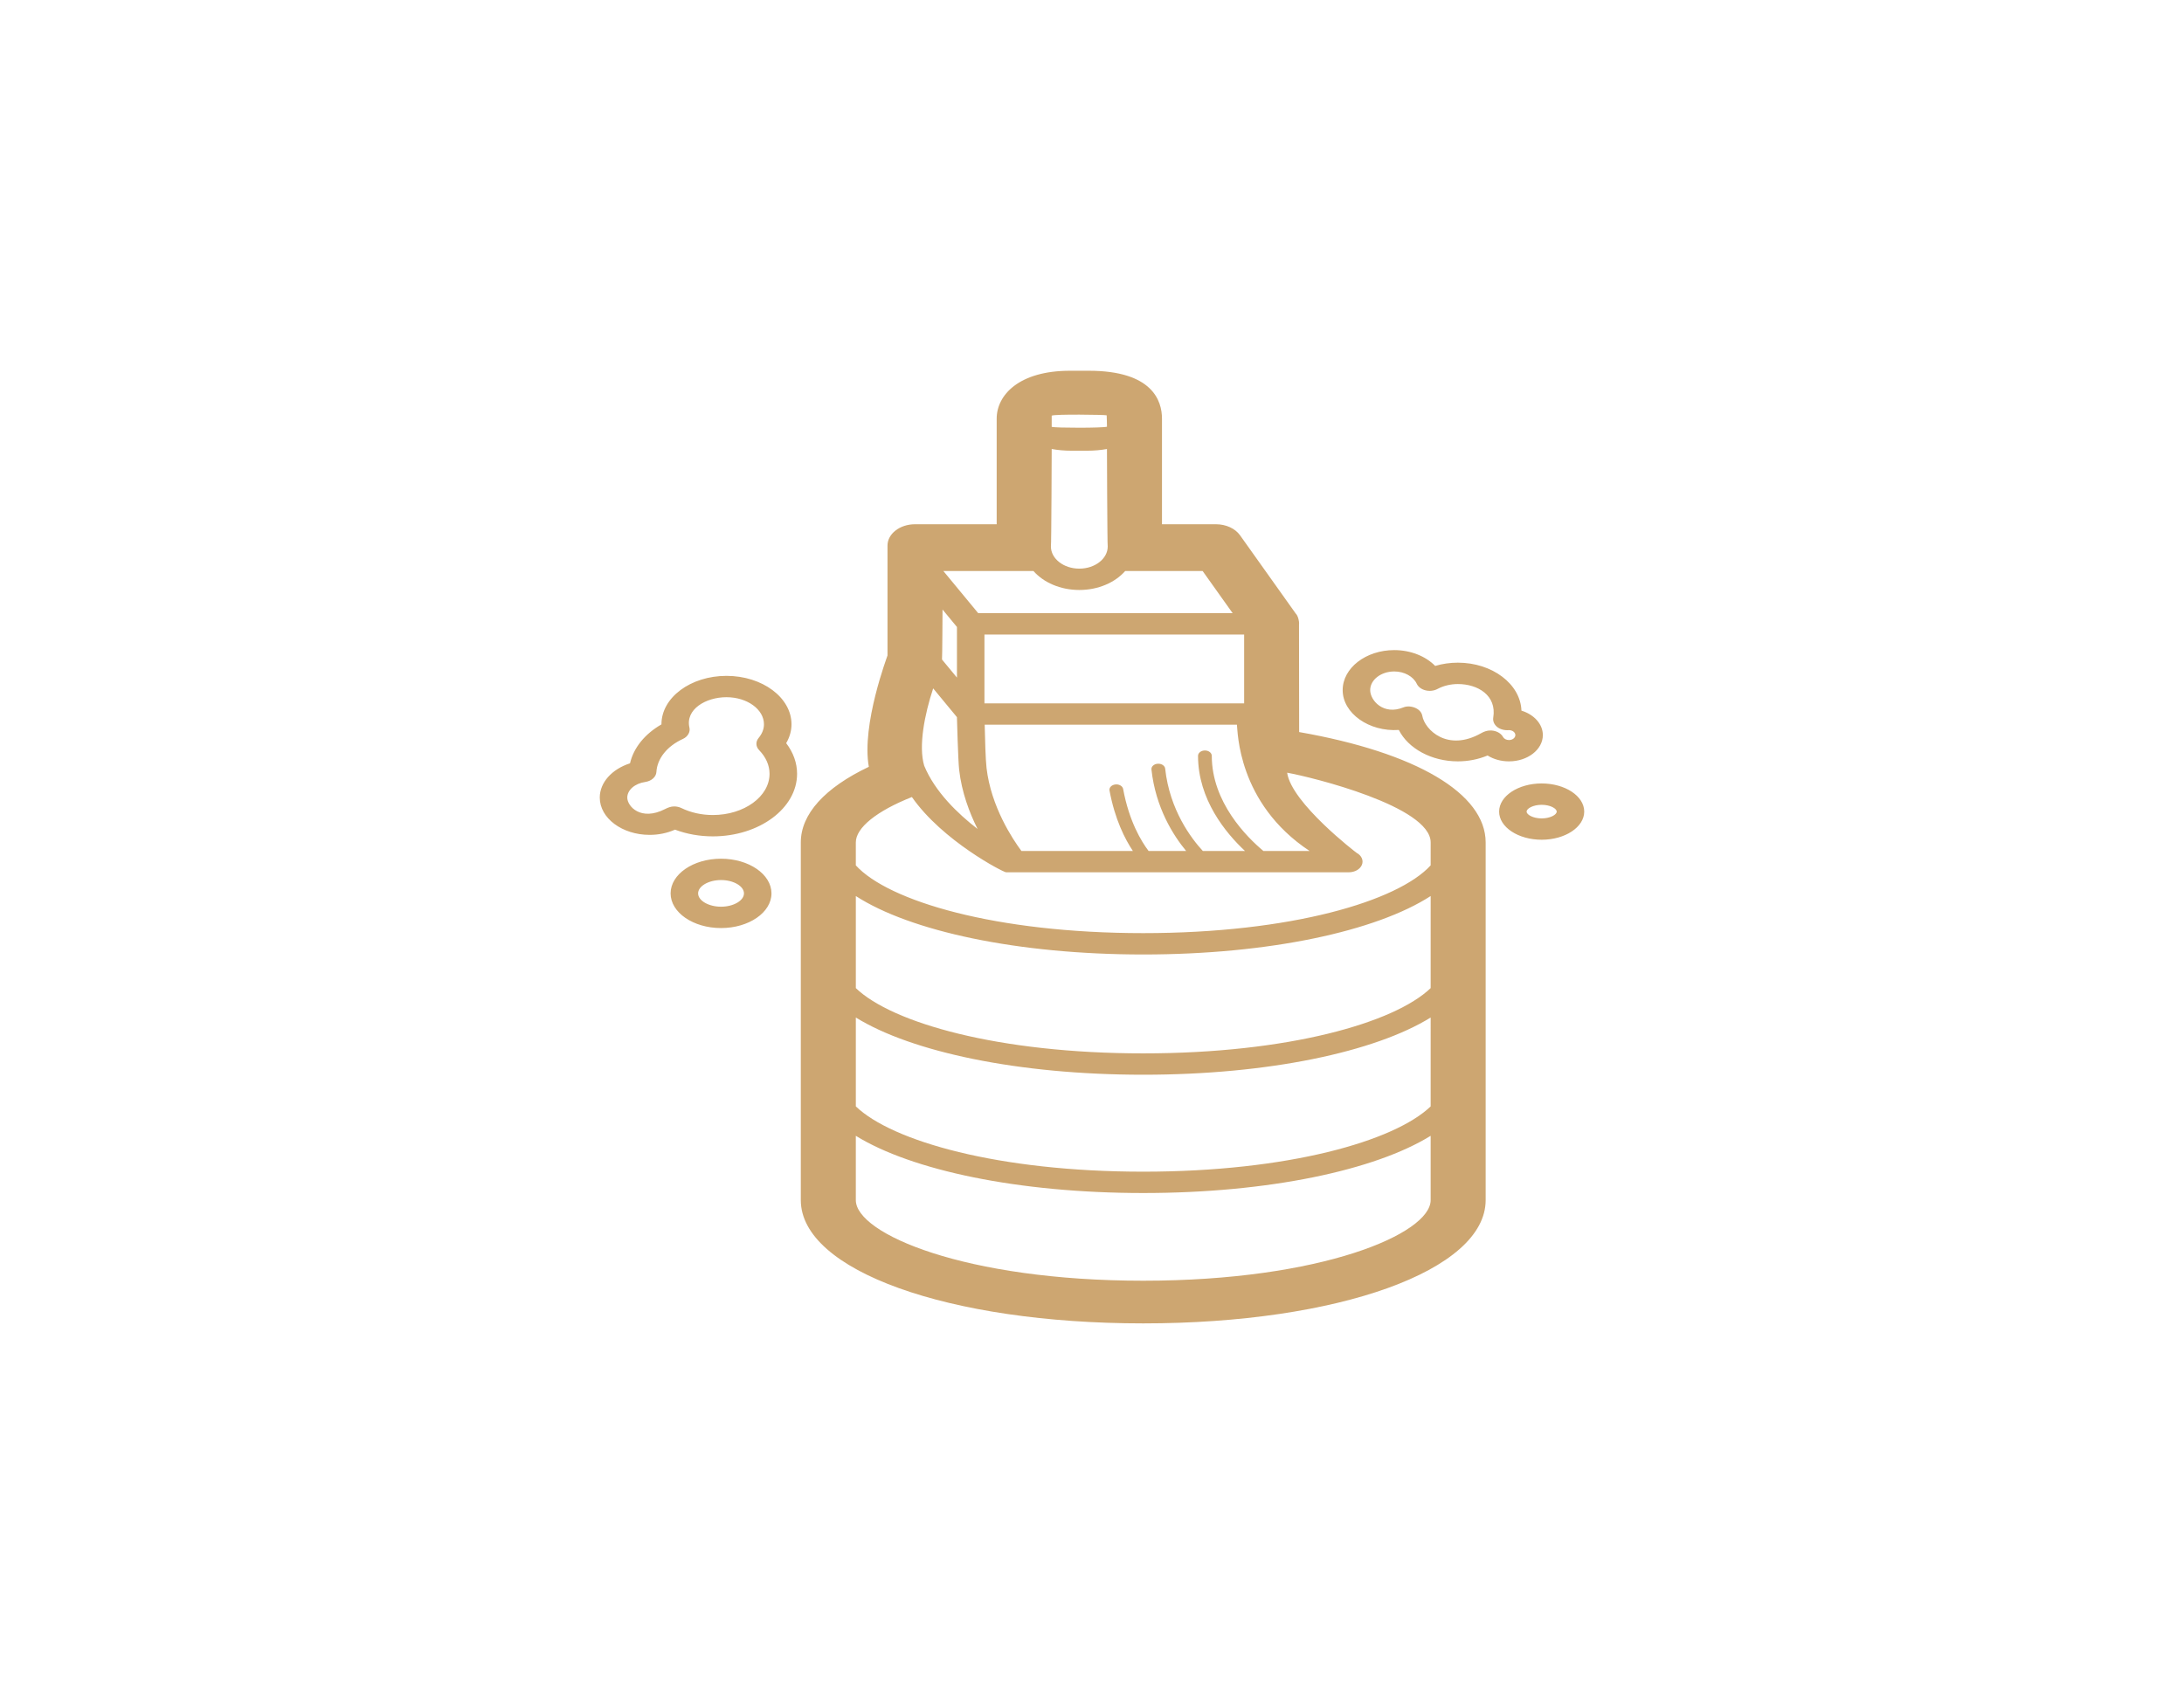
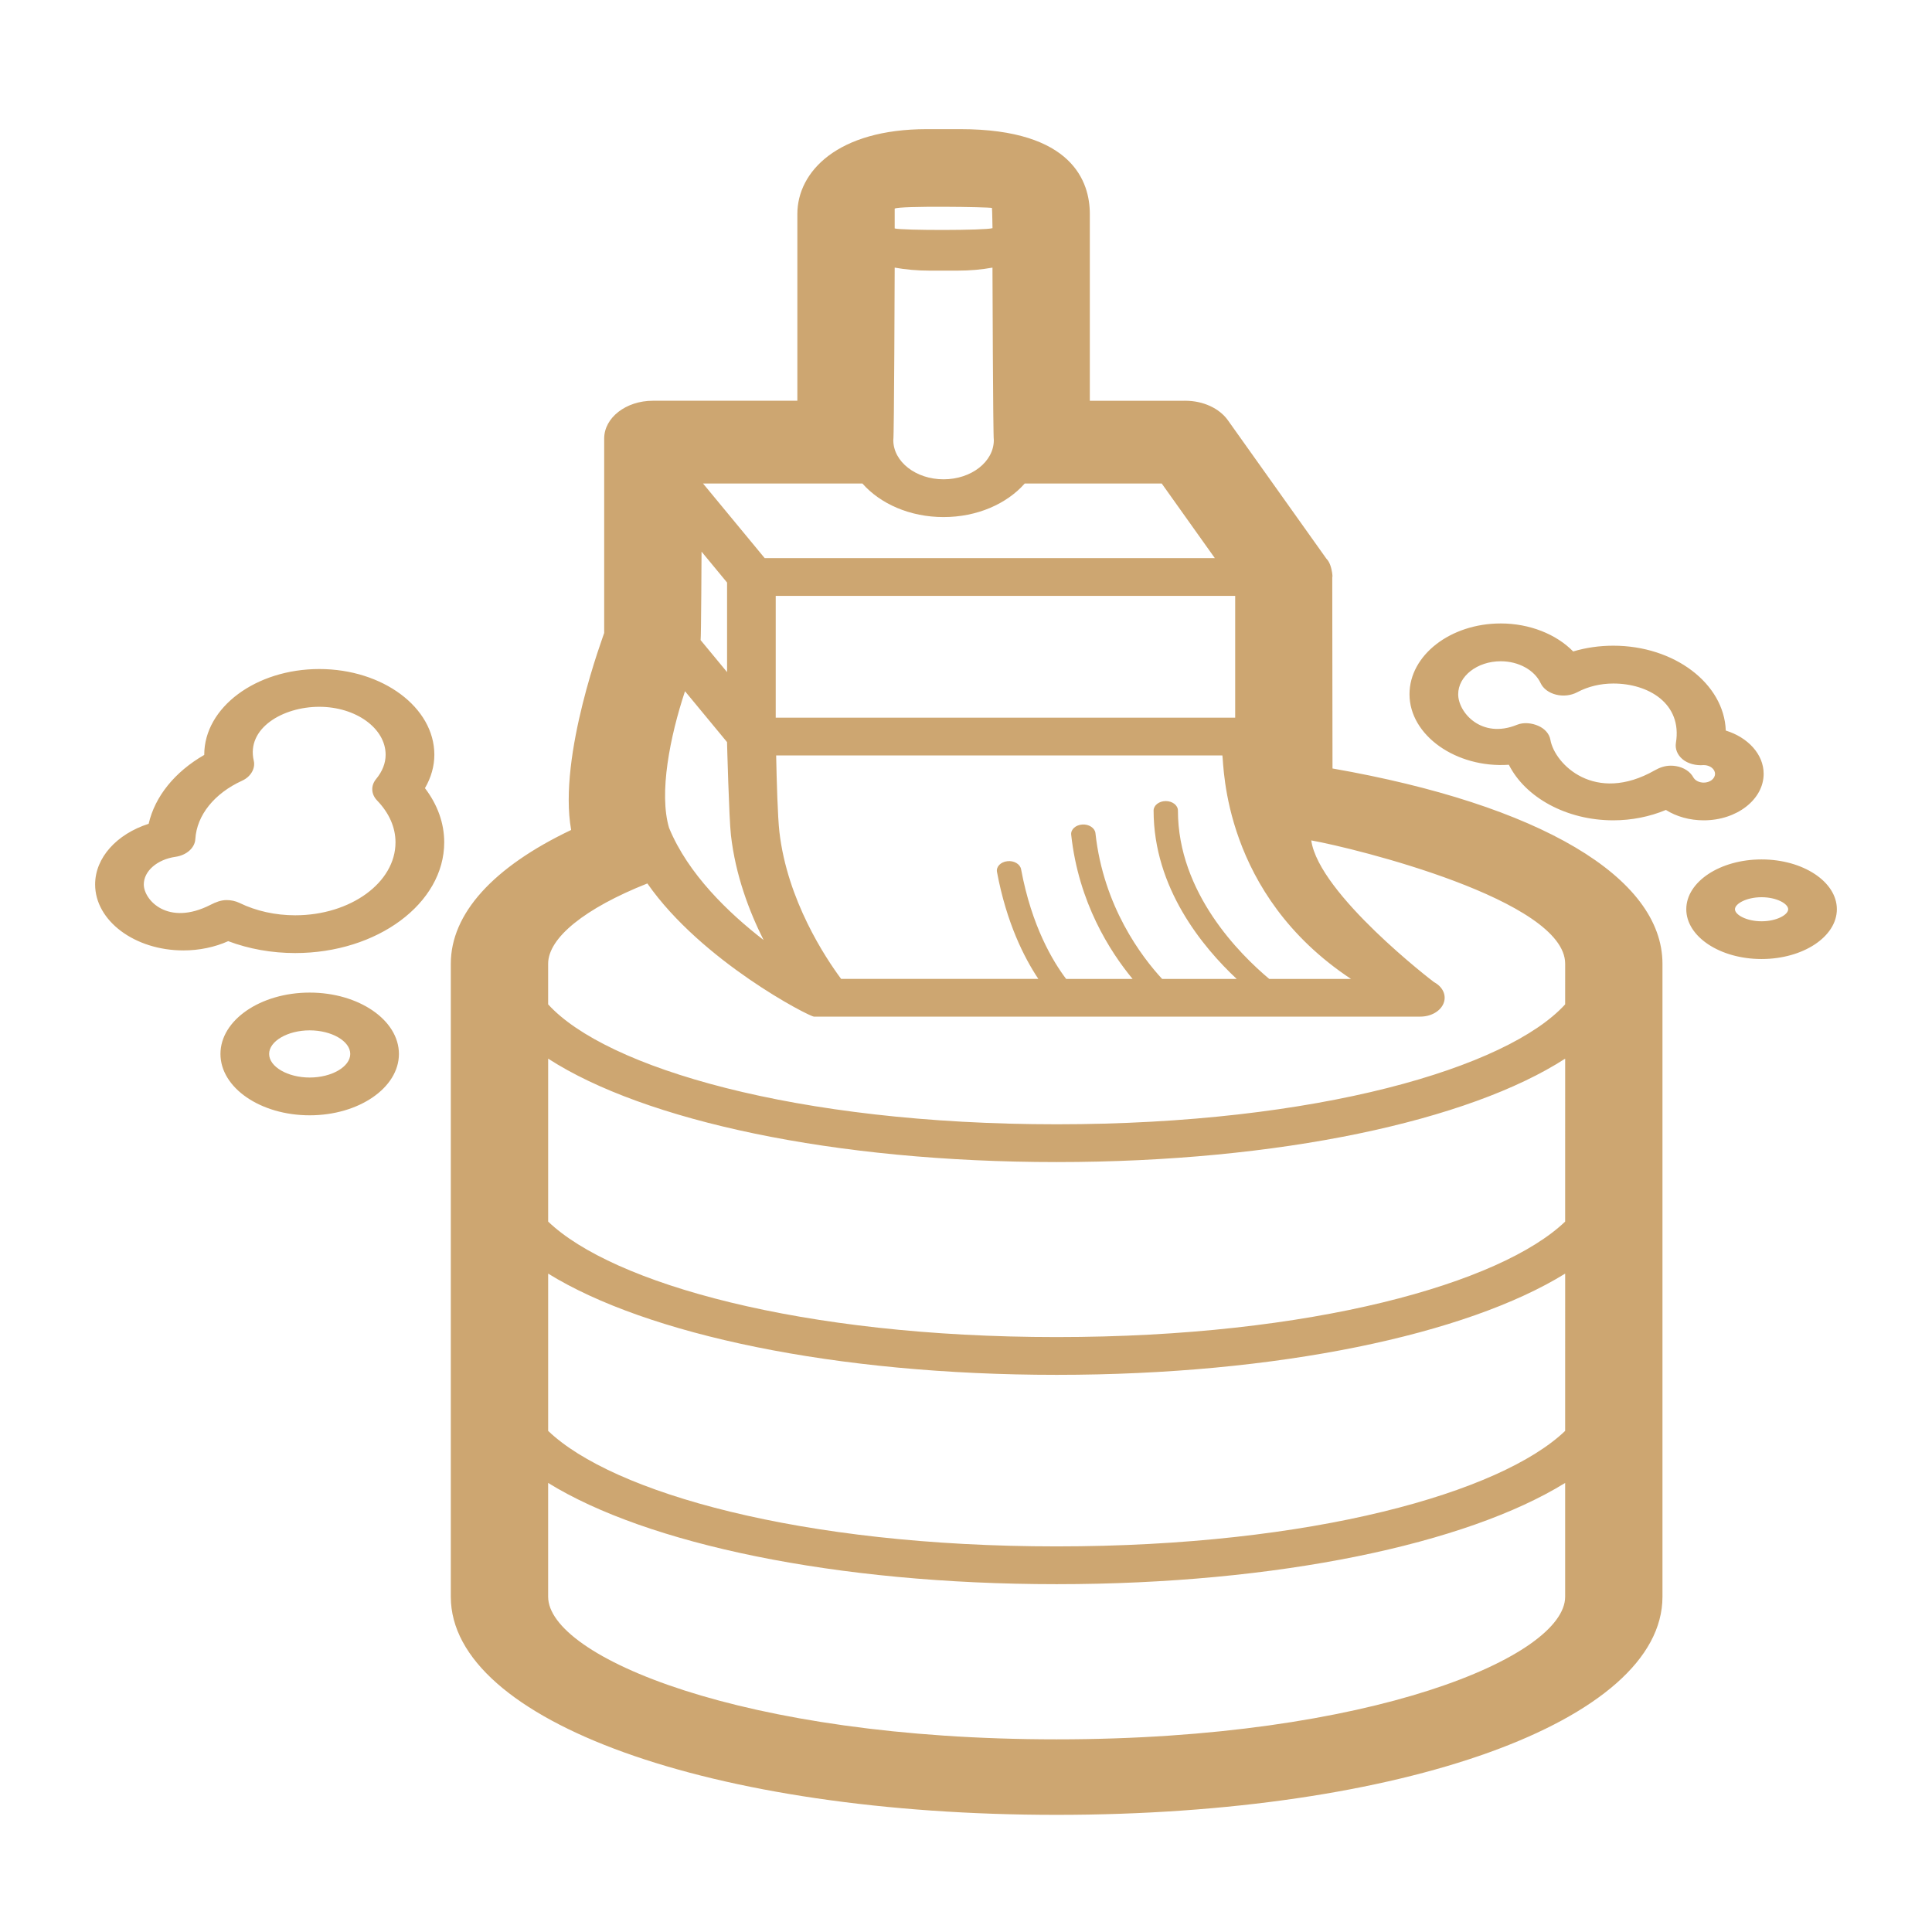
- <svg xmlns="http://www.w3.org/2000/svg" width="220" height="171" viewBox="0 0 220 171" fill="none">
+ <svg xmlns="http://www.w3.org/2000/svg" width="300px" height="300px" viewBox="55 30 110 110" fill="none">
  <path d="M72.632 86.514C69.831 86.514 67.552 88.081 67.552 90.007C67.552 91.934 69.83 93.501 72.632 93.501C75.432 93.501 77.713 91.933 77.713 90.007C77.712 88.081 75.433 86.514 72.632 86.514ZM72.632 91.35C71.38 91.35 70.323 90.736 70.323 90.007C70.323 89.278 71.38 88.664 72.632 88.664C73.884 88.664 74.942 89.278 74.942 90.007C74.942 90.736 73.885 91.35 72.632 91.35ZM155.296 78.932C152.933 78.932 151.01 80.204 151.01 81.768C151.01 83.332 152.933 84.603 155.296 84.603C157.659 84.603 159.583 83.331 159.583 81.768C159.584 80.205 157.66 78.932 155.296 78.932ZM155.296 82.454C154.442 82.454 153.781 82.085 153.781 81.769C153.781 81.451 154.444 81.084 155.296 81.084C156.15 81.084 156.811 81.452 156.811 81.769C156.813 82.085 156.15 82.454 155.296 82.454ZM79.73 72.971C79.73 70.28 76.791 68.092 73.179 68.092C69.567 68.092 66.629 70.28 66.629 72.971V72.982C64.947 73.949 63.821 75.348 63.464 76.903C61.65 77.484 60.416 78.831 60.416 80.356C60.416 82.427 62.672 84.113 65.442 84.113C66.344 84.113 67.223 83.93 67.993 83.586C69.175 84.031 70.476 84.263 71.805 84.263C76.484 84.263 80.292 81.435 80.292 77.958C80.292 76.871 79.915 75.818 79.195 74.874C79.547 74.269 79.73 73.622 79.73 72.971ZM71.807 82.113C70.68 82.113 69.584 81.87 68.64 81.411C68.414 81.301 68.159 81.247 67.904 81.247C67.576 81.247 67.279 81.367 66.991 81.514C64.559 82.757 63.187 81.243 63.187 80.356C63.187 79.597 63.946 78.934 64.991 78.784C65.624 78.692 66.092 78.275 66.121 77.777C66.204 76.416 67.2 75.171 68.79 74.447C69.28 74.224 69.551 73.748 69.449 73.314C69.018 71.47 71.094 70.242 73.177 70.242C75.26 70.242 76.956 71.466 76.956 72.971C76.956 73.452 76.773 73.918 76.413 74.356C76.102 74.733 76.126 75.221 76.473 75.579C77.157 76.288 77.518 77.109 77.518 77.958C77.522 80.249 74.957 82.113 71.807 82.113ZM130.867 73.753C130.867 73.753 130.852 62.715 130.854 62.75C130.882 63.219 130.908 62.181 130.522 61.813L124.912 53.929C124.424 53.243 123.496 52.817 122.486 52.817L117.05 52.818V42.182C117.05 40.379 116.092 37.353 109.677 37.353H107.772C102.677 37.353 100.398 39.779 100.398 42.182V52.817H92.171C90.642 52.817 89.4 53.78 89.4 54.967V66.038C89.4 66.088 86.756 73.01 87.519 77.255C83.081 79.366 80.667 82.019 80.667 84.873V120.912C80.667 127.991 95.496 133.33 115.159 133.33C134.823 133.33 149.654 127.991 149.654 120.912V84.875C149.654 79.941 142.646 75.817 130.868 73.754L130.867 73.753ZM125.411 85.735H121.165C120.012 84.486 117.825 81.622 117.37 77.435C117.338 77.14 116.996 76.918 116.621 76.945C116.241 76.97 115.957 77.229 115.989 77.525C116.408 81.387 118.193 84.173 119.484 85.735H115.701C114.957 84.754 113.739 82.743 113.136 79.489C113.081 79.196 112.729 78.987 112.352 79.034C111.973 79.076 111.71 79.348 111.764 79.642C112.305 82.547 113.317 84.535 114.118 85.733L102.89 85.734C102.008 84.546 99.825 81.269 99.376 77.366C99.278 76.507 99.22 74.439 99.191 73.012H124.598C124.689 73.615 124.631 80.909 131.919 85.735H127.264C125.595 84.337 122.066 80.83 122.066 76.148C122.066 75.851 121.755 75.61 121.374 75.61C120.991 75.61 120.681 75.852 120.681 76.148C120.681 80.554 123.475 83.923 125.411 85.735ZM125.326 63.926V70.861H99.166V63.926H125.326ZM105.94 41.876C106.231 41.709 111.307 41.781 111.478 41.841C111.491 41.901 111.509 42.99 111.509 42.99C111.106 43.126 106.337 43.123 105.94 43.006L105.94 41.876ZM105.94 45.237C106.546 45.346 107.214 45.409 107.938 45.409H109.509C110.233 45.409 110.901 45.347 111.507 45.237C111.507 45.237 111.538 54.901 111.584 55.058C111.584 56.289 110.301 57.29 108.722 57.29C107.144 57.29 105.861 56.288 105.861 55.058C105.91 54.902 105.94 45.237 105.94 45.237ZM108.724 59.44C110.647 59.44 112.331 58.678 113.344 57.529H121.144L124.167 61.776L98.538 61.777L95.028 57.529H104.102C105.115 58.679 106.8 59.44 108.724 59.44ZM94.943 61.408L96.396 63.167V68.267L94.89 66.445C94.921 66.313 94.943 61.408 94.943 61.408ZM94.001 69.355L96.394 72.251C96.394 72.251 96.507 76.599 96.617 77.556C96.876 79.823 97.65 81.877 98.474 83.519C96.471 81.97 94.177 79.762 93.1 77.151C93.1 77.15 93.097 77.15 93.097 77.147C92.503 75.163 93.146 71.936 94.001 69.355ZM144.113 120.912C144.113 124.303 133.099 129.031 115.16 129.031C97.222 129.031 86.209 124.303 86.209 120.912V114.432C91.813 117.898 102.556 120.196 115.16 120.196C127.765 120.196 138.508 117.898 144.113 114.432V120.912ZM144.113 111.469C140.452 114.977 129.735 118.045 115.16 118.045C100.585 118.045 89.869 114.977 86.21 111.469V102.514C91.814 105.98 102.557 108.278 115.161 108.278C127.766 108.278 138.51 105.98 144.114 102.514L144.113 111.469ZM144.113 99.552C140.452 103.06 129.735 106.127 115.16 106.127C100.585 106.127 89.869 103.06 86.21 99.552V90.275C91.675 93.808 102.467 96.163 115.161 96.163C127.857 96.163 138.649 93.808 144.114 90.275L144.113 99.552ZM144.113 87.184C140.836 90.786 130.033 94.012 115.16 94.012C100.288 94.012 89.484 90.784 86.209 87.184V84.872C86.209 83.39 88.317 81.705 91.858 80.3C94.945 84.728 101.077 87.882 101.343 87.882H135.867C136.474 87.882 137.01 87.576 137.19 87.127C137.371 86.677 137.153 86.19 136.653 85.922C136.607 85.897 130.09 80.906 129.657 77.849C132.14 78.292 144.114 81.242 144.114 84.871L144.113 87.184L144.113 87.184ZM155.415 74.058C155.415 72.943 154.52 71.984 153.259 71.595C153.163 68.918 150.328 66.763 146.854 66.763C146.065 66.763 145.294 66.875 144.57 67.091C143.604 66.106 142.086 65.497 140.446 65.497C137.581 65.497 135.251 67.305 135.251 69.528C135.251 71.87 137.912 73.747 140.908 73.542C141.848 75.406 144.19 76.706 146.854 76.706C147.898 76.706 148.928 76.5 149.849 76.115C150.444 76.49 151.199 76.706 152.001 76.706C153.883 76.709 155.415 75.519 155.415 74.058ZM151.406 74.252C151.232 73.934 150.876 73.699 150.443 73.622C150.339 73.603 150.233 73.594 150.128 73.594C149.798 73.594 149.491 73.702 149.22 73.857C145.805 75.802 143.514 73.508 143.272 72.116C143.213 71.786 142.963 71.494 142.59 71.329C142.219 71.163 141.751 71.112 141.371 71.267C139.355 72.092 138.023 70.568 138.023 69.53C138.023 68.493 139.111 67.649 140.448 67.649C141.457 67.649 142.367 68.149 142.716 68.893C142.861 69.206 143.187 69.449 143.596 69.55C144.002 69.653 144.451 69.6 144.803 69.412C145.412 69.088 146.122 68.917 146.857 68.917C148.861 68.917 150.787 70.06 150.42 72.294C150.365 72.633 150.496 72.972 150.794 73.225C151.092 73.478 151.559 73.601 152.003 73.561C152.357 73.561 152.646 73.784 152.646 74.06C152.646 74.335 152.358 74.559 152.003 74.559C151.74 74.558 151.508 74.438 151.406 74.252Z" fill="#CDA671" />
</svg>
